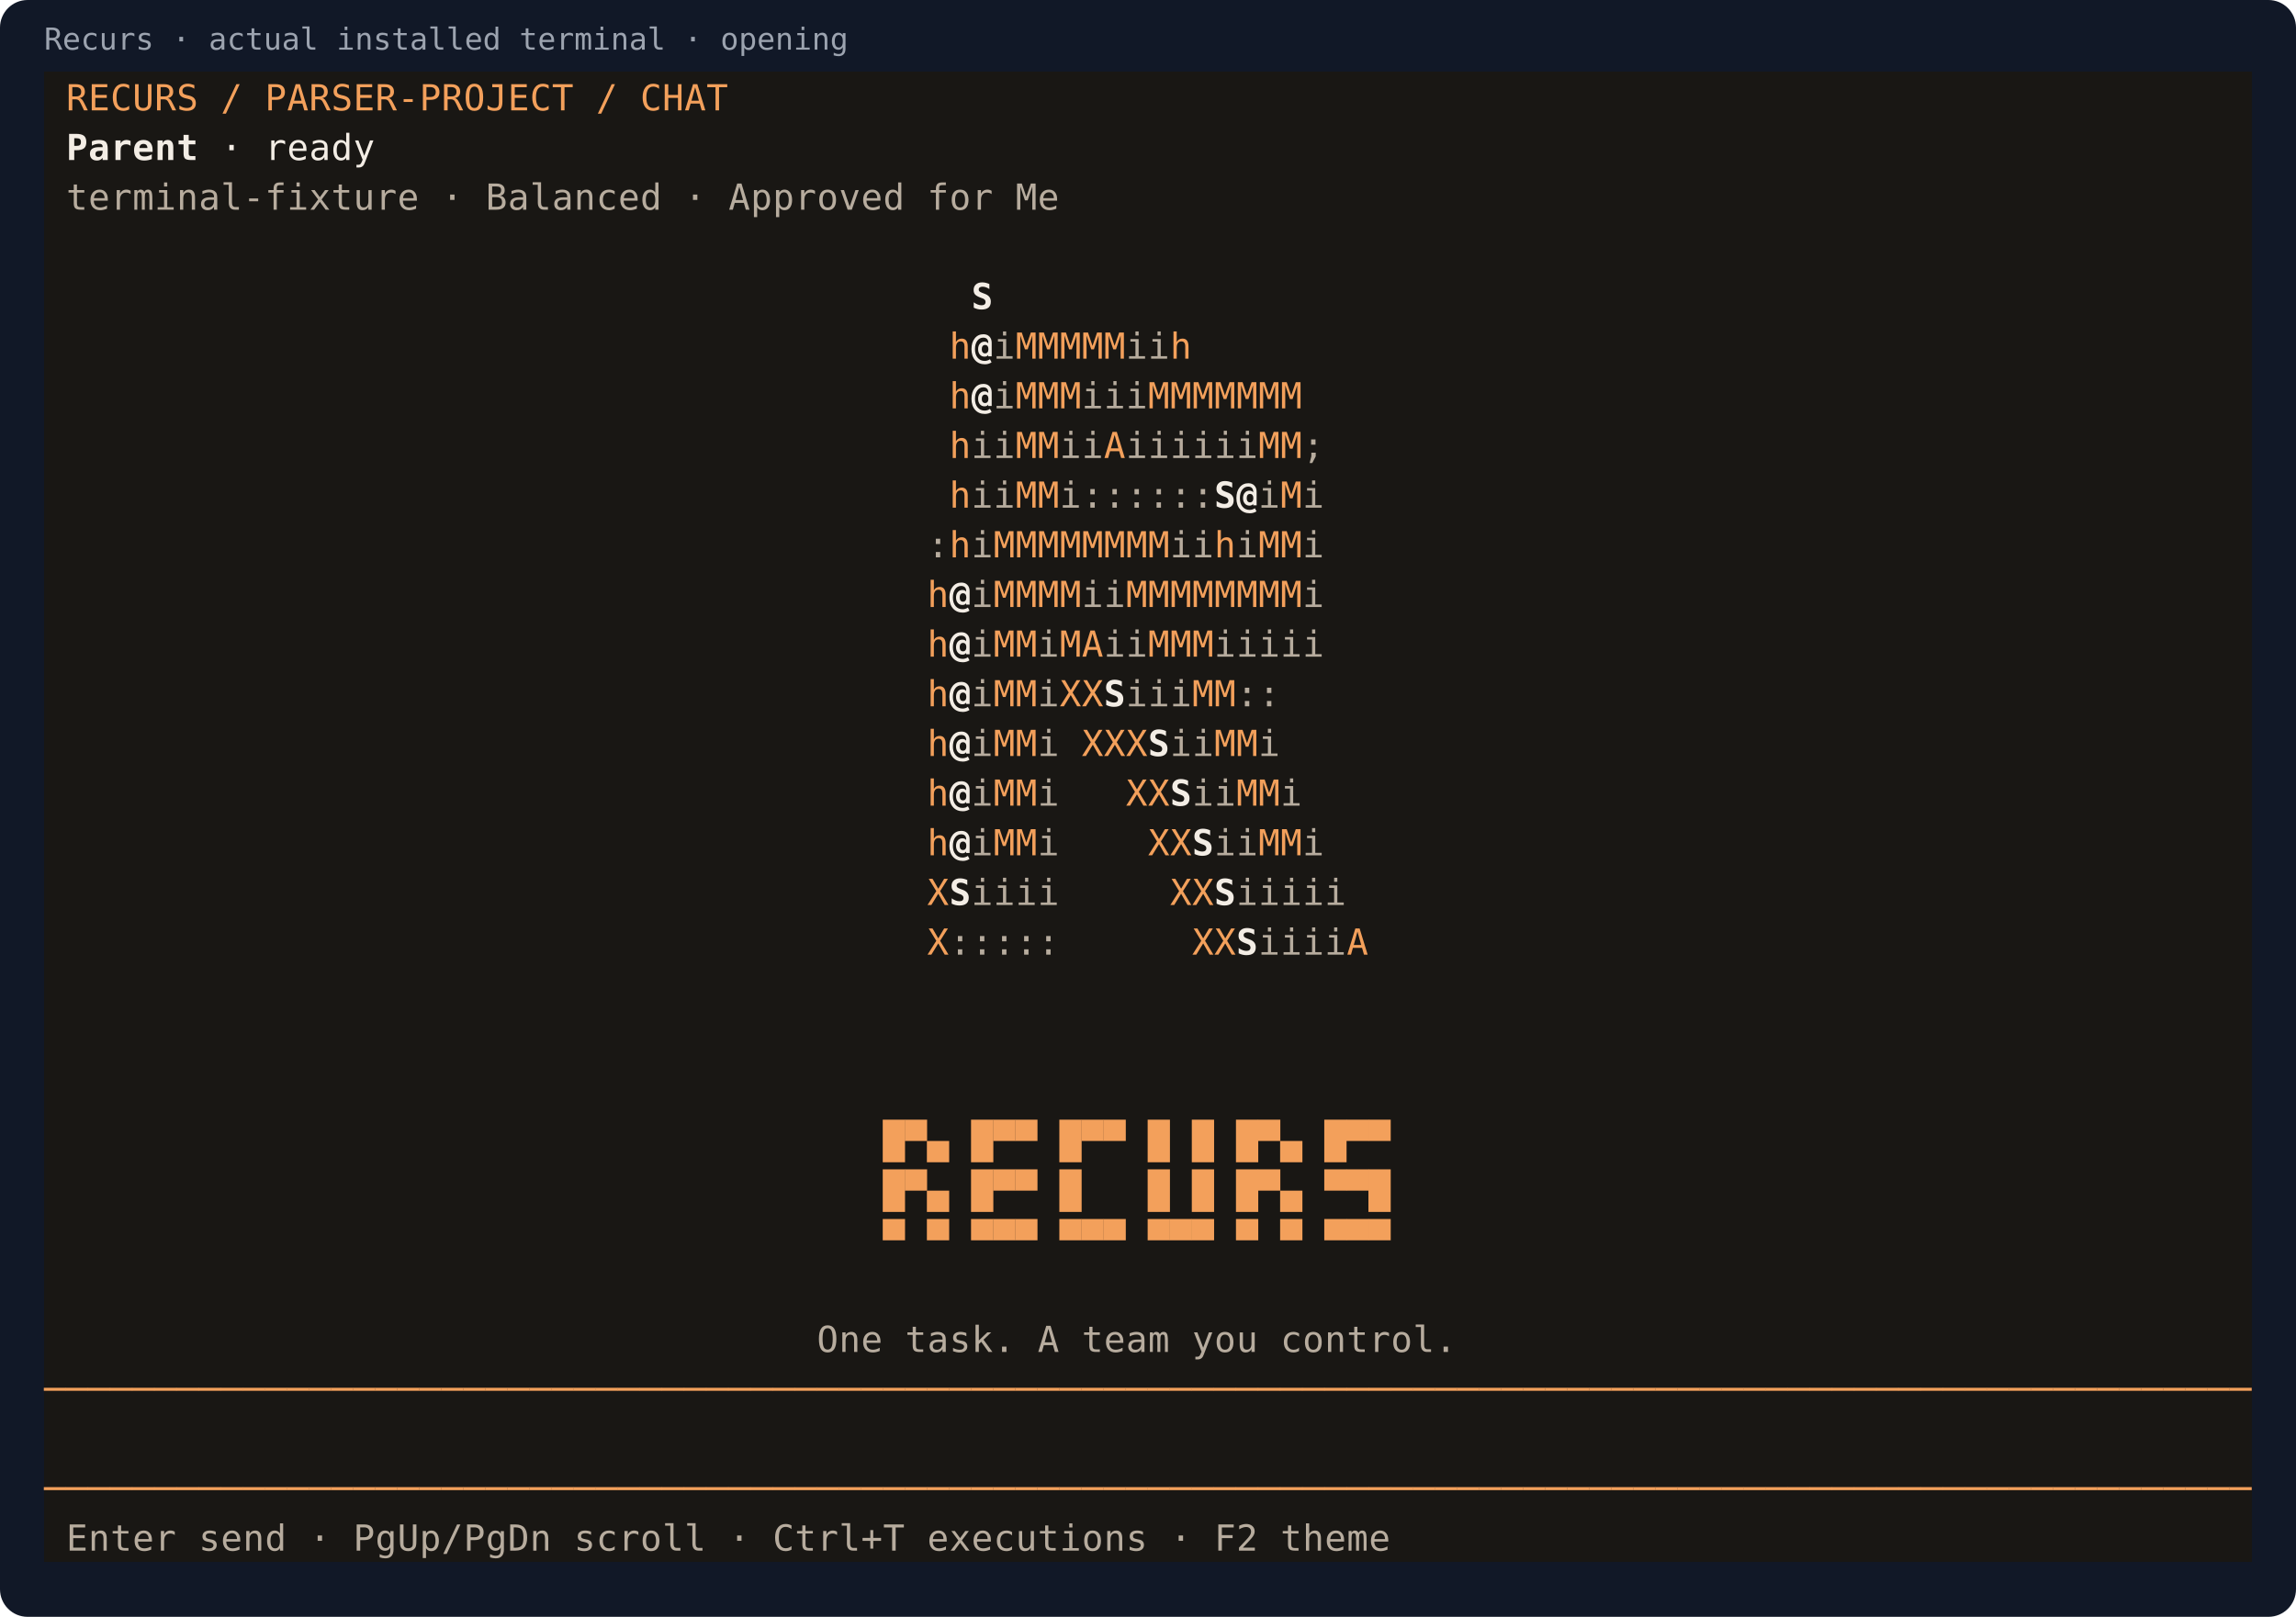
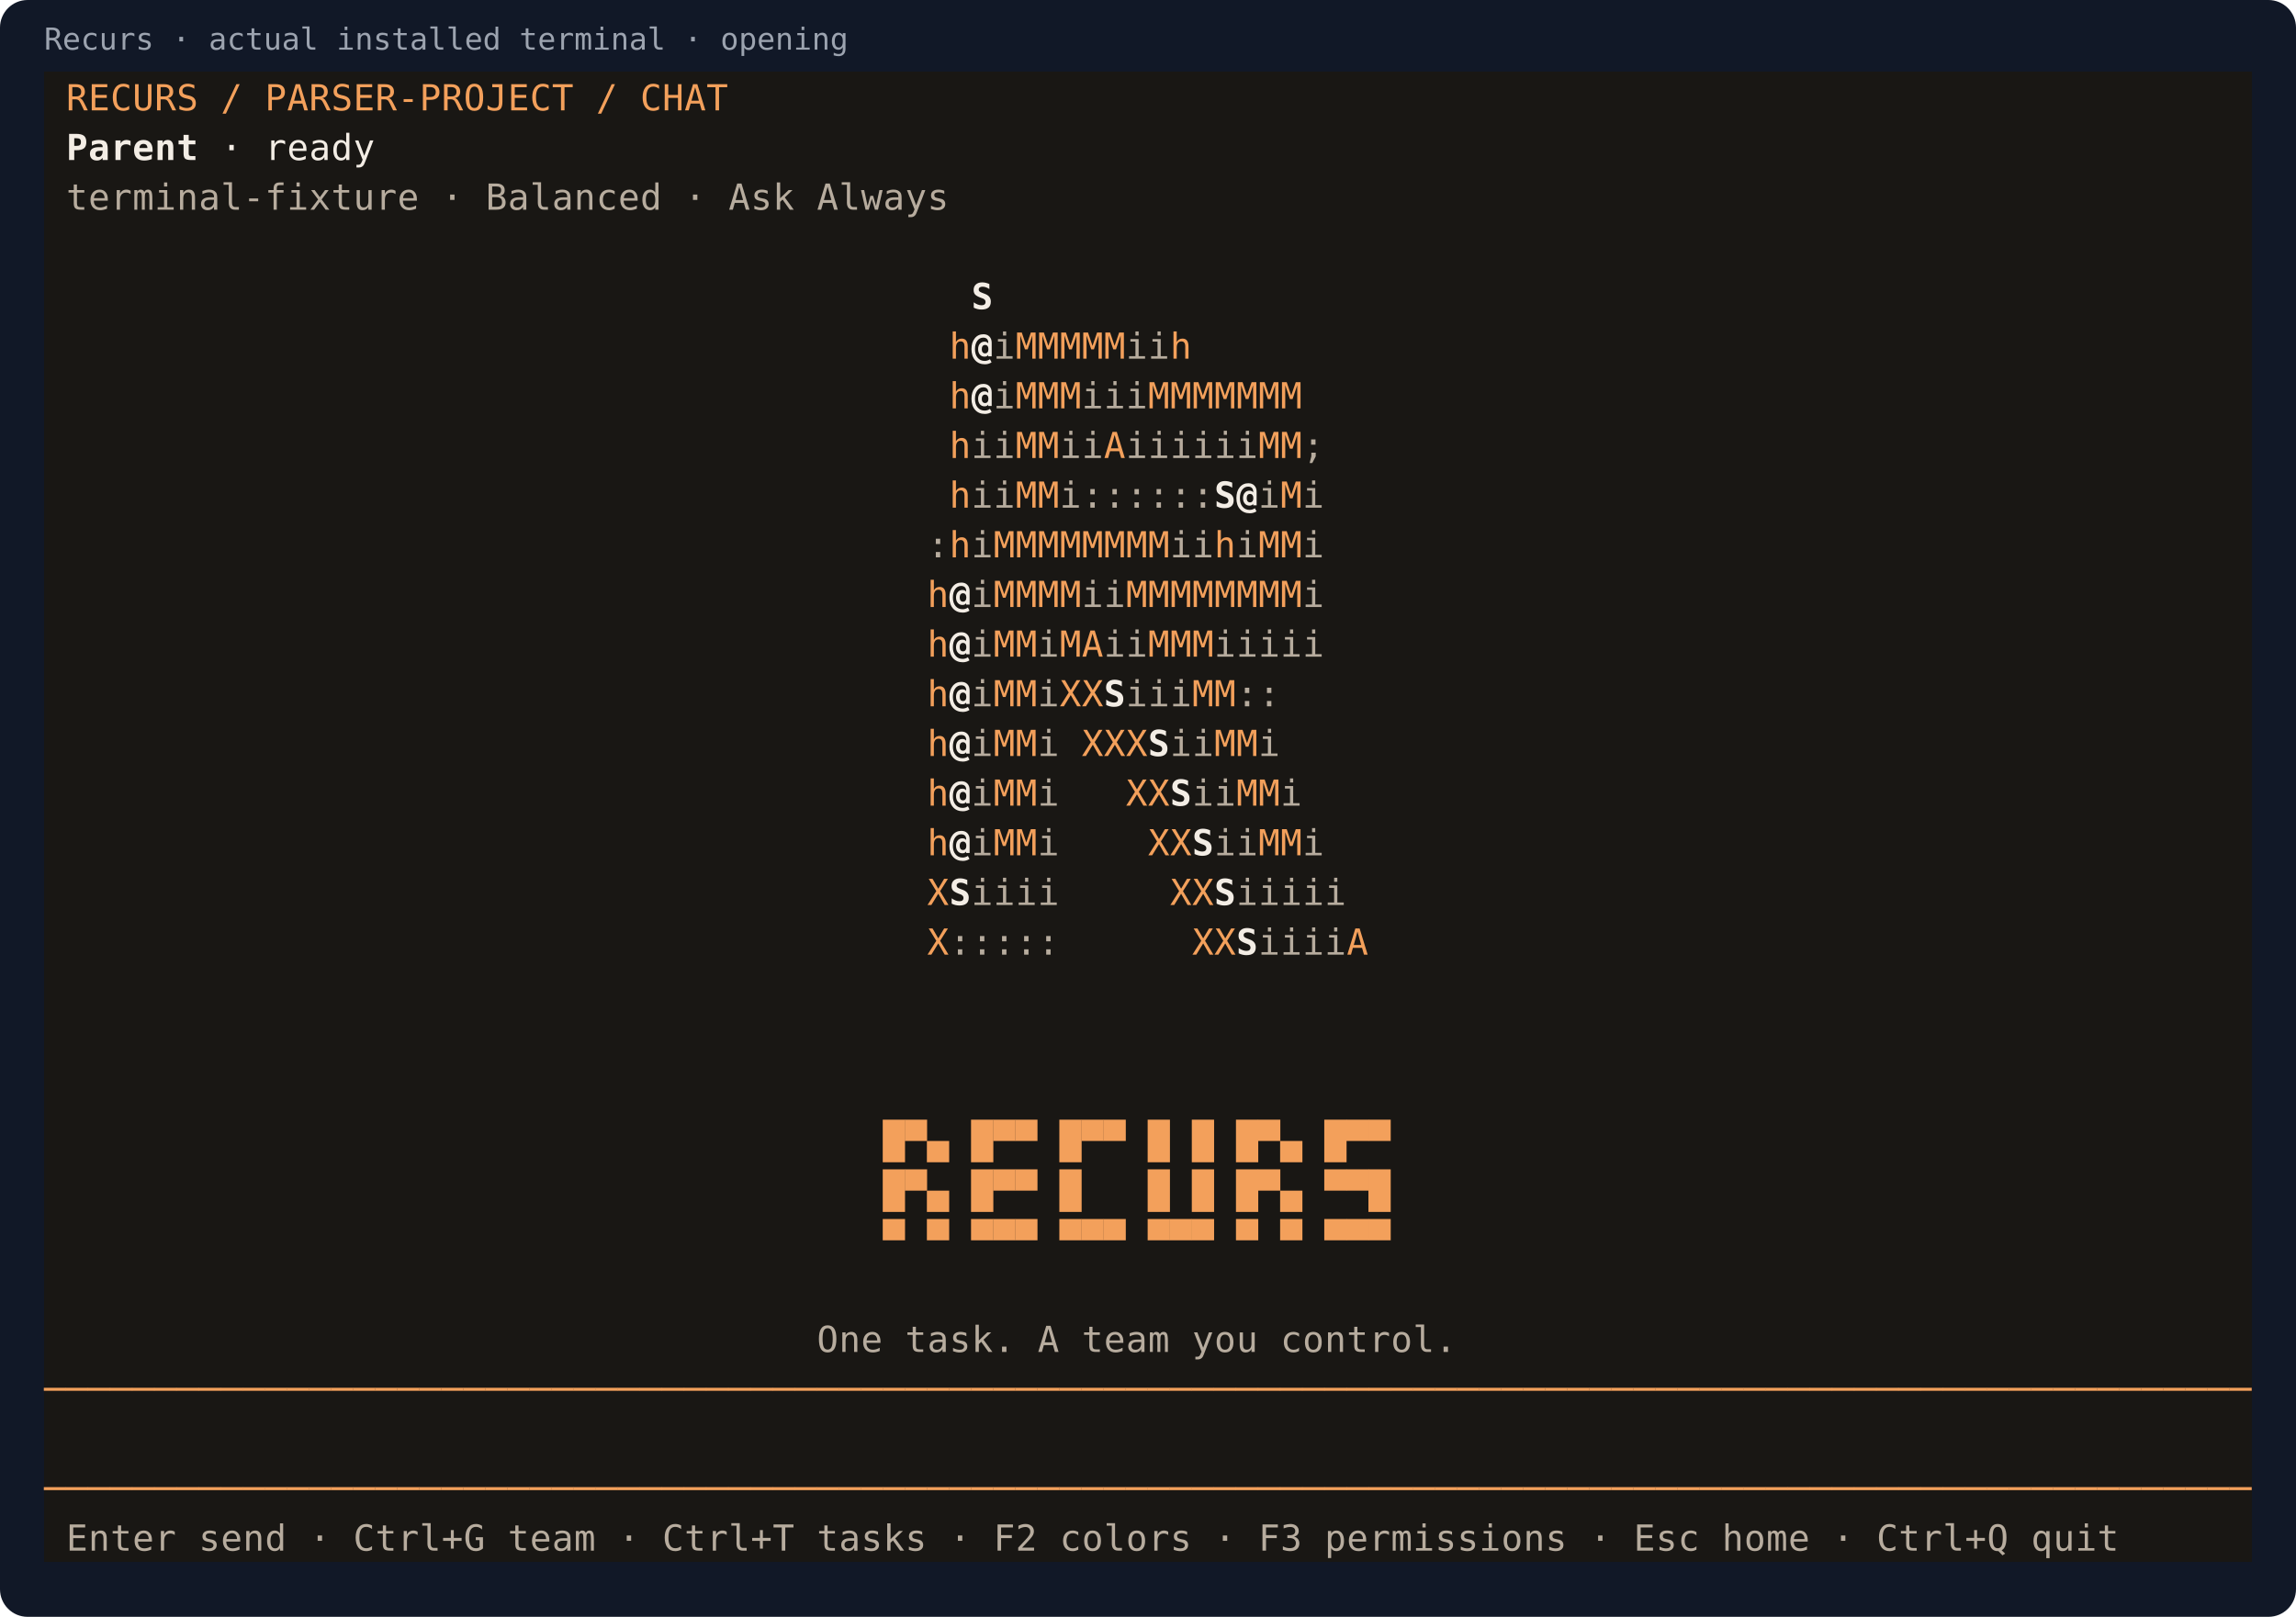
<svg xmlns="http://www.w3.org/2000/svg" width="832" height="586">
  <rect width="832" height="586" rx="10" fill="#111827" />
  <text x="16" y="18" fill="#9ca3af" font-family="monospace" font-size="11">Recurs · actual installed terminal · opening</text>
  <g shape-rendering="crispEdges">
    <rect x="16" y="26" width="800" height="18" fill="#191714" />
    <rect x="16" y="44" width="800" height="18" fill="#191714" />
    <rect x="16" y="62" width="800" height="18" fill="#191714" />
    <rect x="16" y="80" width="800" height="18" fill="#191714" />
    <rect x="16" y="98" width="800" height="18" fill="#191714" />
    <rect x="16" y="116" width="800" height="18" fill="#191714" />
    <rect x="16" y="134" width="800" height="18" fill="#191714" />
    <rect x="16" y="152" width="800" height="18" fill="#191714" />
    <rect x="16" y="170" width="800" height="18" fill="#191714" />
    <rect x="16" y="188" width="800" height="18" fill="#191714" />
    <rect x="16" y="206" width="800" height="18" fill="#191714" />
    <rect x="16" y="224" width="800" height="18" fill="#191714" />
    <rect x="16" y="242" width="800" height="18" fill="#191714" />
    <rect x="16" y="260" width="800" height="18" fill="#191714" />
    <rect x="16" y="278" width="800" height="18" fill="#191714" />
    <rect x="16" y="296" width="800" height="18" fill="#191714" />
    <rect x="16" y="314" width="800" height="18" fill="#191714" />
    <rect x="16" y="332" width="800" height="18" fill="#191714" />
    <rect x="16" y="350" width="800" height="18" fill="#191714" />
    <rect x="16" y="368" width="800" height="18" fill="#191714" />
    <rect x="16" y="386" width="800" height="18" fill="#191714" />
    <rect x="16" y="404" width="800" height="18" fill="#191714" />
    <rect x="16" y="422" width="800" height="18" fill="#191714" />
    <rect x="16" y="440" width="800" height="18" fill="#191714" />
    <rect x="16" y="458" width="800" height="18" fill="#191714" />
    <rect x="16" y="476" width="800" height="18" fill="#191714" />
    <rect x="16" y="494" width="800" height="18" fill="#191714" />
    <rect x="16" y="512" width="800" height="18" fill="#191714" />
    <rect x="16" y="530" width="800" height="18" fill="#191714" />
    <rect x="16" y="548" width="800" height="18" fill="#191714" />
  </g>
  <g font-family="monospace" font-size="13">
    <text x="24" y="40" fill="#f3a05b">R</text>
    <text x="32" y="40" fill="#f3a05b">E</text>
    <text x="40" y="40" fill="#f3a05b">C</text>
    <text x="48" y="40" fill="#f3a05b">U</text>
    <text x="56" y="40" fill="#f3a05b">R</text>
    <text x="64" y="40" fill="#f3a05b">S</text>
    <text x="80" y="40" fill="#f3a05b">/</text>
    <text x="96" y="40" fill="#f3a05b">P</text>
    <text x="104" y="40" fill="#f3a05b">A</text>
    <text x="112" y="40" fill="#f3a05b">R</text>
    <text x="120" y="40" fill="#f3a05b">S</text>
    <text x="128" y="40" fill="#f3a05b">E</text>
    <text x="136" y="40" fill="#f3a05b">R</text>
    <text x="144" y="40" fill="#f3a05b">-</text>
    <text x="152" y="40" fill="#f3a05b">P</text>
    <text x="160" y="40" fill="#f3a05b">R</text>
    <text x="168" y="40" fill="#f3a05b">O</text>
    <text x="176" y="40" fill="#f3a05b">J</text>
    <text x="184" y="40" fill="#f3a05b">E</text>
    <text x="192" y="40" fill="#f3a05b">C</text>
    <text x="200" y="40" fill="#f3a05b">T</text>
    <text x="216" y="40" fill="#f3a05b">/</text>
    <text x="232" y="40" fill="#f3a05b">C</text>
    <text x="240" y="40" fill="#f3a05b">H</text>
    <text x="248" y="40" fill="#f3a05b">A</text>
    <text x="256" y="40" fill="#f3a05b">T</text>
    <text x="24" y="58" fill="#f3ede5" font-weight="bold">P</text>
    <text x="32" y="58" fill="#f3ede5" font-weight="bold">a</text>
    <text x="40" y="58" fill="#f3ede5" font-weight="bold">r</text>
    <text x="48" y="58" fill="#f3ede5" font-weight="bold">e</text>
    <text x="56" y="58" fill="#f3ede5" font-weight="bold">n</text>
    <text x="64" y="58" fill="#f3ede5" font-weight="bold">t</text>
    <text x="80" y="58" fill="#f3ede5">·</text>
    <text x="96" y="58" fill="#f3ede5">r</text>
    <text x="104" y="58" fill="#f3ede5">e</text>
    <text x="112" y="58" fill="#f3ede5">a</text>
    <text x="120" y="58" fill="#f3ede5">d</text>
    <text x="128" y="58" fill="#f3ede5">y</text>
    <text x="24" y="76" fill="#b7ac9e">t</text>
    <text x="32" y="76" fill="#b7ac9e">e</text>
    <text x="40" y="76" fill="#b7ac9e">r</text>
    <text x="48" y="76" fill="#b7ac9e">m</text>
    <text x="56" y="76" fill="#b7ac9e">i</text>
    <text x="64" y="76" fill="#b7ac9e">n</text>
    <text x="72" y="76" fill="#b7ac9e">a</text>
    <text x="80" y="76" fill="#b7ac9e">l</text>
    <text x="88" y="76" fill="#b7ac9e">-</text>
    <text x="96" y="76" fill="#b7ac9e">f</text>
    <text x="104" y="76" fill="#b7ac9e">i</text>
    <text x="112" y="76" fill="#b7ac9e">x</text>
    <text x="120" y="76" fill="#b7ac9e">t</text>
    <text x="128" y="76" fill="#b7ac9e">u</text>
    <text x="136" y="76" fill="#b7ac9e">r</text>
    <text x="144" y="76" fill="#b7ac9e">e</text>
    <text x="160" y="76" fill="#b7ac9e">·</text>
    <text x="176" y="76" fill="#b7ac9e">B</text>
    <text x="184" y="76" fill="#b7ac9e">a</text>
    <text x="192" y="76" fill="#b7ac9e">l</text>
    <text x="200" y="76" fill="#b7ac9e">a</text>
    <text x="208" y="76" fill="#b7ac9e">n</text>
    <text x="216" y="76" fill="#b7ac9e">c</text>
    <text x="224" y="76" fill="#b7ac9e">e</text>
    <text x="232" y="76" fill="#b7ac9e">d</text>
    <text x="248" y="76" fill="#b7ac9e">·</text>
    <text x="264" y="76" fill="#b7ac9e">A</text>
-     <text x="272" y="76" fill="#b7ac9e">p</text>
-     <text x="280" y="76" fill="#b7ac9e">p</text>
-     <text x="288" y="76" fill="#b7ac9e">r</text>
-     <text x="296" y="76" fill="#b7ac9e">o</text>
-     <text x="304" y="76" fill="#b7ac9e">v</text>
-     <text x="312" y="76" fill="#b7ac9e">e</text>
-     <text x="320" y="76" fill="#b7ac9e">d</text>
-     <text x="336" y="76" fill="#b7ac9e">f</text>
-     <text x="344" y="76" fill="#b7ac9e">o</text>
-     <text x="352" y="76" fill="#b7ac9e">r</text>
-     <text x="368" y="76" fill="#b7ac9e">M</text>
-     <text x="376" y="76" fill="#b7ac9e">e</text>
+     <text x="272" y="76" fill="#b7ac9e">s</text>
+     <text x="280" y="76" fill="#b7ac9e">k</text>
+     <text x="296" y="76" fill="#b7ac9e">A</text>
+     <text x="304" y="76" fill="#b7ac9e">l</text>
+     <text x="312" y="76" fill="#b7ac9e">w</text>
+     <text x="320" y="76" fill="#b7ac9e">a</text>
+     <text x="328" y="76" fill="#b7ac9e">y</text>
+     <text x="336" y="76" fill="#b7ac9e">s</text>
    <text x="352" y="112" fill="#f3ede5" font-weight="bold">S</text>
    <text x="344" y="130" fill="#f3a05b">h</text>
    <text x="352" y="130" fill="#f3ede5" font-weight="bold">@</text>
    <text x="360" y="130" fill="#b7ac9e">i</text>
    <text x="368" y="130" fill="#f3a05b">M</text>
    <text x="376" y="130" fill="#f3a05b">M</text>
    <text x="384" y="130" fill="#f3a05b">M</text>
    <text x="392" y="130" fill="#f3a05b">M</text>
    <text x="400" y="130" fill="#f3a05b">M</text>
    <text x="408" y="130" fill="#b7ac9e">i</text>
    <text x="416" y="130" fill="#b7ac9e">i</text>
    <text x="424" y="130" fill="#f3a05b">h</text>
    <text x="344" y="148" fill="#f3a05b">h</text>
    <text x="352" y="148" fill="#f3ede5" font-weight="bold">@</text>
    <text x="360" y="148" fill="#b7ac9e">i</text>
    <text x="368" y="148" fill="#f3a05b">M</text>
    <text x="376" y="148" fill="#f3a05b">M</text>
    <text x="384" y="148" fill="#f3a05b">M</text>
    <text x="392" y="148" fill="#b7ac9e">i</text>
    <text x="400" y="148" fill="#b7ac9e">i</text>
    <text x="408" y="148" fill="#b7ac9e">i</text>
    <text x="416" y="148" fill="#f3a05b">M</text>
    <text x="424" y="148" fill="#f3a05b">M</text>
    <text x="432" y="148" fill="#f3a05b">M</text>
    <text x="440" y="148" fill="#f3a05b">M</text>
    <text x="448" y="148" fill="#f3a05b">M</text>
    <text x="456" y="148" fill="#f3a05b">M</text>
    <text x="464" y="148" fill="#f3a05b">M</text>
    <text x="344" y="166" fill="#f3a05b">h</text>
    <text x="352" y="166" fill="#b7ac9e">i</text>
    <text x="360" y="166" fill="#b7ac9e">i</text>
    <text x="368" y="166" fill="#f3a05b">M</text>
    <text x="376" y="166" fill="#f3a05b">M</text>
    <text x="384" y="166" fill="#b7ac9e">i</text>
    <text x="392" y="166" fill="#b7ac9e">i</text>
    <text x="400" y="166" fill="#f3a05b">A</text>
    <text x="408" y="166" fill="#b7ac9e">i</text>
    <text x="416" y="166" fill="#b7ac9e">i</text>
    <text x="424" y="166" fill="#b7ac9e">i</text>
    <text x="432" y="166" fill="#b7ac9e">i</text>
    <text x="440" y="166" fill="#b7ac9e">i</text>
    <text x="448" y="166" fill="#b7ac9e">i</text>
    <text x="456" y="166" fill="#f3a05b">M</text>
    <text x="464" y="166" fill="#f3a05b">M</text>
    <text x="472" y="166" fill="#b7ac9e">;</text>
    <text x="344" y="184" fill="#f3a05b">h</text>
    <text x="352" y="184" fill="#b7ac9e">i</text>
    <text x="360" y="184" fill="#b7ac9e">i</text>
    <text x="368" y="184" fill="#f3a05b">M</text>
    <text x="376" y="184" fill="#f3a05b">M</text>
    <text x="384" y="184" fill="#b7ac9e">i</text>
    <text x="392" y="184" fill="#b7ac9e">:</text>
    <text x="400" y="184" fill="#b7ac9e">:</text>
    <text x="408" y="184" fill="#b7ac9e">:</text>
    <text x="416" y="184" fill="#b7ac9e">:</text>
    <text x="424" y="184" fill="#b7ac9e">:</text>
    <text x="432" y="184" fill="#b7ac9e">:</text>
    <text x="440" y="184" fill="#f3ede5" font-weight="bold">S</text>
    <text x="448" y="184" fill="#f3ede5" font-weight="bold">@</text>
    <text x="456" y="184" fill="#b7ac9e">i</text>
    <text x="464" y="184" fill="#f3a05b">M</text>
    <text x="472" y="184" fill="#b7ac9e">i</text>
    <text x="336" y="202" fill="#b7ac9e">:</text>
    <text x="344" y="202" fill="#f3a05b">h</text>
    <text x="352" y="202" fill="#b7ac9e">i</text>
    <text x="360" y="202" fill="#f3a05b">M</text>
    <text x="368" y="202" fill="#f3a05b">M</text>
    <text x="376" y="202" fill="#f3a05b">M</text>
    <text x="384" y="202" fill="#f3a05b">M</text>
    <text x="392" y="202" fill="#f3a05b">M</text>
    <text x="400" y="202" fill="#f3a05b">M</text>
    <text x="408" y="202" fill="#f3a05b">M</text>
    <text x="416" y="202" fill="#f3a05b">M</text>
    <text x="424" y="202" fill="#b7ac9e">i</text>
    <text x="432" y="202" fill="#b7ac9e">i</text>
    <text x="440" y="202" fill="#f3a05b">h</text>
    <text x="448" y="202" fill="#b7ac9e">i</text>
    <text x="456" y="202" fill="#f3a05b">M</text>
    <text x="464" y="202" fill="#f3a05b">M</text>
    <text x="472" y="202" fill="#b7ac9e">i</text>
    <text x="336" y="220" fill="#f3a05b">h</text>
    <text x="344" y="220" fill="#f3ede5" font-weight="bold">@</text>
    <text x="352" y="220" fill="#b7ac9e">i</text>
    <text x="360" y="220" fill="#f3a05b">M</text>
    <text x="368" y="220" fill="#f3a05b">M</text>
    <text x="376" y="220" fill="#f3a05b">M</text>
    <text x="384" y="220" fill="#f3a05b">M</text>
    <text x="392" y="220" fill="#b7ac9e">i</text>
    <text x="400" y="220" fill="#b7ac9e">i</text>
    <text x="408" y="220" fill="#f3a05b">M</text>
    <text x="416" y="220" fill="#f3a05b">M</text>
    <text x="424" y="220" fill="#f3a05b">M</text>
    <text x="432" y="220" fill="#f3a05b">M</text>
    <text x="440" y="220" fill="#f3a05b">M</text>
    <text x="448" y="220" fill="#f3a05b">M</text>
    <text x="456" y="220" fill="#f3a05b">M</text>
    <text x="464" y="220" fill="#f3a05b">M</text>
    <text x="472" y="220" fill="#b7ac9e">i</text>
    <text x="336" y="238" fill="#f3a05b">h</text>
    <text x="344" y="238" fill="#f3ede5" font-weight="bold">@</text>
    <text x="352" y="238" fill="#b7ac9e">i</text>
    <text x="360" y="238" fill="#f3a05b">M</text>
    <text x="368" y="238" fill="#f3a05b">M</text>
    <text x="376" y="238" fill="#b7ac9e">i</text>
    <text x="384" y="238" fill="#f3a05b">M</text>
    <text x="392" y="238" fill="#f3a05b">A</text>
    <text x="400" y="238" fill="#b7ac9e">i</text>
    <text x="408" y="238" fill="#b7ac9e">i</text>
    <text x="416" y="238" fill="#f3a05b">M</text>
    <text x="424" y="238" fill="#f3a05b">M</text>
    <text x="432" y="238" fill="#f3a05b">M</text>
    <text x="440" y="238" fill="#b7ac9e">i</text>
    <text x="448" y="238" fill="#b7ac9e">i</text>
    <text x="456" y="238" fill="#b7ac9e">i</text>
    <text x="464" y="238" fill="#b7ac9e">i</text>
    <text x="472" y="238" fill="#b7ac9e">i</text>
    <text x="336" y="256" fill="#f3a05b">h</text>
    <text x="344" y="256" fill="#f3ede5" font-weight="bold">@</text>
    <text x="352" y="256" fill="#b7ac9e">i</text>
    <text x="360" y="256" fill="#f3a05b">M</text>
    <text x="368" y="256" fill="#f3a05b">M</text>
    <text x="376" y="256" fill="#b7ac9e">i</text>
    <text x="384" y="256" fill="#f3a05b">X</text>
    <text x="392" y="256" fill="#f3a05b">X</text>
    <text x="400" y="256" fill="#f3ede5" font-weight="bold">S</text>
    <text x="408" y="256" fill="#b7ac9e">i</text>
    <text x="416" y="256" fill="#b7ac9e">i</text>
    <text x="424" y="256" fill="#b7ac9e">i</text>
    <text x="432" y="256" fill="#f3a05b">M</text>
    <text x="440" y="256" fill="#f3a05b">M</text>
    <text x="448" y="256" fill="#b7ac9e">:</text>
    <text x="456" y="256" fill="#b7ac9e">:</text>
    <text x="336" y="274" fill="#f3a05b">h</text>
    <text x="344" y="274" fill="#f3ede5" font-weight="bold">@</text>
    <text x="352" y="274" fill="#b7ac9e">i</text>
    <text x="360" y="274" fill="#f3a05b">M</text>
    <text x="368" y="274" fill="#f3a05b">M</text>
    <text x="376" y="274" fill="#b7ac9e">i</text>
    <text x="392" y="274" fill="#f3a05b">X</text>
    <text x="400" y="274" fill="#f3a05b">X</text>
    <text x="408" y="274" fill="#f3a05b">X</text>
    <text x="416" y="274" fill="#f3ede5" font-weight="bold">S</text>
    <text x="424" y="274" fill="#b7ac9e">i</text>
    <text x="432" y="274" fill="#b7ac9e">i</text>
    <text x="440" y="274" fill="#f3a05b">M</text>
    <text x="448" y="274" fill="#f3a05b">M</text>
    <text x="456" y="274" fill="#b7ac9e">i</text>
    <text x="336" y="292" fill="#f3a05b">h</text>
    <text x="344" y="292" fill="#f3ede5" font-weight="bold">@</text>
    <text x="352" y="292" fill="#b7ac9e">i</text>
    <text x="360" y="292" fill="#f3a05b">M</text>
    <text x="368" y="292" fill="#f3a05b">M</text>
    <text x="376" y="292" fill="#b7ac9e">i</text>
    <text x="408" y="292" fill="#f3a05b">X</text>
    <text x="416" y="292" fill="#f3a05b">X</text>
    <text x="424" y="292" fill="#f3ede5" font-weight="bold">S</text>
    <text x="432" y="292" fill="#b7ac9e">i</text>
    <text x="440" y="292" fill="#b7ac9e">i</text>
    <text x="448" y="292" fill="#f3a05b">M</text>
    <text x="456" y="292" fill="#f3a05b">M</text>
    <text x="464" y="292" fill="#b7ac9e">i</text>
    <text x="336" y="310" fill="#f3a05b">h</text>
    <text x="344" y="310" fill="#f3ede5" font-weight="bold">@</text>
    <text x="352" y="310" fill="#b7ac9e">i</text>
    <text x="360" y="310" fill="#f3a05b">M</text>
    <text x="368" y="310" fill="#f3a05b">M</text>
    <text x="376" y="310" fill="#b7ac9e">i</text>
    <text x="416" y="310" fill="#f3a05b">X</text>
    <text x="424" y="310" fill="#f3a05b">X</text>
    <text x="432" y="310" fill="#f3ede5" font-weight="bold">S</text>
    <text x="440" y="310" fill="#b7ac9e">i</text>
    <text x="448" y="310" fill="#b7ac9e">i</text>
    <text x="456" y="310" fill="#f3a05b">M</text>
    <text x="464" y="310" fill="#f3a05b">M</text>
    <text x="472" y="310" fill="#b7ac9e">i</text>
    <text x="336" y="328" fill="#f3a05b">X</text>
    <text x="344" y="328" fill="#f3ede5" font-weight="bold">S</text>
    <text x="352" y="328" fill="#b7ac9e">i</text>
    <text x="360" y="328" fill="#b7ac9e">i</text>
    <text x="368" y="328" fill="#b7ac9e">i</text>
    <text x="376" y="328" fill="#b7ac9e">i</text>
    <text x="424" y="328" fill="#f3a05b">X</text>
    <text x="432" y="328" fill="#f3a05b">X</text>
    <text x="440" y="328" fill="#f3ede5" font-weight="bold">S</text>
    <text x="448" y="328" fill="#b7ac9e">i</text>
    <text x="456" y="328" fill="#b7ac9e">i</text>
    <text x="464" y="328" fill="#b7ac9e">i</text>
    <text x="472" y="328" fill="#b7ac9e">i</text>
    <text x="480" y="328" fill="#b7ac9e">i</text>
    <text x="336" y="346" fill="#f3a05b">X</text>
    <text x="344" y="346" fill="#b7ac9e">:</text>
    <text x="352" y="346" fill="#b7ac9e">:</text>
    <text x="360" y="346" fill="#b7ac9e">:</text>
    <text x="368" y="346" fill="#b7ac9e">:</text>
    <text x="376" y="346" fill="#b7ac9e">:</text>
    <text x="432" y="346" fill="#f3a05b">X</text>
    <text x="440" y="346" fill="#f3a05b">X</text>
    <text x="448" y="346" fill="#f3ede5" font-weight="bold">S</text>
    <text x="456" y="346" fill="#b7ac9e">i</text>
    <text x="464" y="346" fill="#b7ac9e">i</text>
    <text x="472" y="346" fill="#b7ac9e">i</text>
    <text x="480" y="346" fill="#b7ac9e">i</text>
    <text x="488" y="346" fill="#f3a05b">A</text>
    <text x="320" y="418" fill="#f3a05b">█</text>
    <text x="328" y="418" fill="#f3a05b">▀</text>
    <text x="336" y="418" fill="#f3a05b">▄</text>
    <text x="352" y="418" fill="#f3a05b">█</text>
    <text x="360" y="418" fill="#f3a05b">▀</text>
    <text x="368" y="418" fill="#f3a05b">▀</text>
    <text x="384" y="418" fill="#f3a05b">█</text>
    <text x="392" y="418" fill="#f3a05b">▀</text>
    <text x="400" y="418" fill="#f3a05b">▀</text>
    <text x="416" y="418" fill="#f3a05b">█</text>
    <text x="432" y="418" fill="#f3a05b">█</text>
    <text x="448" y="418" fill="#f3a05b">█</text>
    <text x="456" y="418" fill="#f3a05b">▀</text>
    <text x="464" y="418" fill="#f3a05b">▄</text>
    <text x="480" y="418" fill="#f3a05b">█</text>
    <text x="488" y="418" fill="#f3a05b">▀</text>
    <text x="496" y="418" fill="#f3a05b">▀</text>
    <text x="320" y="436" fill="#f3a05b">█</text>
    <text x="328" y="436" fill="#f3a05b">▀</text>
    <text x="336" y="436" fill="#f3a05b">▄</text>
    <text x="352" y="436" fill="#f3a05b">█</text>
    <text x="360" y="436" fill="#f3a05b">▀</text>
    <text x="368" y="436" fill="#f3a05b">▀</text>
    <text x="384" y="436" fill="#f3a05b">█</text>
    <text x="416" y="436" fill="#f3a05b">█</text>
    <text x="432" y="436" fill="#f3a05b">█</text>
    <text x="448" y="436" fill="#f3a05b">█</text>
    <text x="456" y="436" fill="#f3a05b">▀</text>
    <text x="464" y="436" fill="#f3a05b">▄</text>
    <text x="480" y="436" fill="#f3a05b">▀</text>
    <text x="488" y="436" fill="#f3a05b">▀</text>
    <text x="496" y="436" fill="#f3a05b">█</text>
    <text x="320" y="454" fill="#f3a05b">▀</text>
    <text x="336" y="454" fill="#f3a05b">▀</text>
    <text x="352" y="454" fill="#f3a05b">▀</text>
    <text x="360" y="454" fill="#f3a05b">▀</text>
    <text x="368" y="454" fill="#f3a05b">▀</text>
    <text x="384" y="454" fill="#f3a05b">▀</text>
    <text x="392" y="454" fill="#f3a05b">▀</text>
    <text x="400" y="454" fill="#f3a05b">▀</text>
    <text x="416" y="454" fill="#f3a05b">▀</text>
    <text x="424" y="454" fill="#f3a05b">▀</text>
    <text x="432" y="454" fill="#f3a05b">▀</text>
    <text x="448" y="454" fill="#f3a05b">▀</text>
    <text x="464" y="454" fill="#f3a05b">▀</text>
    <text x="480" y="454" fill="#f3a05b">▀</text>
    <text x="488" y="454" fill="#f3a05b">▀</text>
    <text x="496" y="454" fill="#f3a05b">▀</text>
    <text x="296" y="490" fill="#b7ac9e">O</text>
    <text x="304" y="490" fill="#b7ac9e">n</text>
    <text x="312" y="490" fill="#b7ac9e">e</text>
    <text x="328" y="490" fill="#b7ac9e">t</text>
    <text x="336" y="490" fill="#b7ac9e">a</text>
    <text x="344" y="490" fill="#b7ac9e">s</text>
    <text x="352" y="490" fill="#b7ac9e">k</text>
    <text x="360" y="490" fill="#b7ac9e">.</text>
    <text x="376" y="490" fill="#b7ac9e">A</text>
    <text x="392" y="490" fill="#b7ac9e">t</text>
    <text x="400" y="490" fill="#b7ac9e">e</text>
    <text x="408" y="490" fill="#b7ac9e">a</text>
    <text x="416" y="490" fill="#b7ac9e">m</text>
    <text x="432" y="490" fill="#b7ac9e">y</text>
    <text x="440" y="490" fill="#b7ac9e">o</text>
    <text x="448" y="490" fill="#b7ac9e">u</text>
    <text x="464" y="490" fill="#b7ac9e">c</text>
    <text x="472" y="490" fill="#b7ac9e">o</text>
    <text x="480" y="490" fill="#b7ac9e">n</text>
    <text x="488" y="490" fill="#b7ac9e">t</text>
    <text x="496" y="490" fill="#b7ac9e">r</text>
    <text x="504" y="490" fill="#b7ac9e">o</text>
    <text x="512" y="490" fill="#b7ac9e">l</text>
    <text x="520" y="490" fill="#b7ac9e">.</text>
    <text x="16" y="508" fill="#f3a05b">─</text>
    <text x="24" y="508" fill="#f3a05b">─</text>
    <text x="32" y="508" fill="#f3a05b">─</text>
    <text x="40" y="508" fill="#f3a05b">─</text>
    <text x="48" y="508" fill="#f3a05b">─</text>
    <text x="56" y="508" fill="#f3a05b">─</text>
    <text x="64" y="508" fill="#f3a05b">─</text>
    <text x="72" y="508" fill="#f3a05b">─</text>
    <text x="80" y="508" fill="#f3a05b">─</text>
    <text x="88" y="508" fill="#f3a05b">─</text>
    <text x="96" y="508" fill="#f3a05b">─</text>
    <text x="104" y="508" fill="#f3a05b">─</text>
    <text x="112" y="508" fill="#f3a05b">─</text>
    <text x="120" y="508" fill="#f3a05b">─</text>
    <text x="128" y="508" fill="#f3a05b">─</text>
    <text x="136" y="508" fill="#f3a05b">─</text>
    <text x="144" y="508" fill="#f3a05b">─</text>
    <text x="152" y="508" fill="#f3a05b">─</text>
    <text x="160" y="508" fill="#f3a05b">─</text>
    <text x="168" y="508" fill="#f3a05b">─</text>
    <text x="176" y="508" fill="#f3a05b">─</text>
    <text x="184" y="508" fill="#f3a05b">─</text>
    <text x="192" y="508" fill="#f3a05b">─</text>
    <text x="200" y="508" fill="#f3a05b">─</text>
    <text x="208" y="508" fill="#f3a05b">─</text>
    <text x="216" y="508" fill="#f3a05b">─</text>
    <text x="224" y="508" fill="#f3a05b">─</text>
    <text x="232" y="508" fill="#f3a05b">─</text>
    <text x="240" y="508" fill="#f3a05b">─</text>
    <text x="248" y="508" fill="#f3a05b">─</text>
    <text x="256" y="508" fill="#f3a05b">─</text>
    <text x="264" y="508" fill="#f3a05b">─</text>
    <text x="272" y="508" fill="#f3a05b">─</text>
    <text x="280" y="508" fill="#f3a05b">─</text>
    <text x="288" y="508" fill="#f3a05b">─</text>
    <text x="296" y="508" fill="#f3a05b">─</text>
    <text x="304" y="508" fill="#f3a05b">─</text>
    <text x="312" y="508" fill="#f3a05b">─</text>
    <text x="320" y="508" fill="#f3a05b">─</text>
    <text x="328" y="508" fill="#f3a05b">─</text>
    <text x="336" y="508" fill="#f3a05b">─</text>
    <text x="344" y="508" fill="#f3a05b">─</text>
    <text x="352" y="508" fill="#f3a05b">─</text>
    <text x="360" y="508" fill="#f3a05b">─</text>
    <text x="368" y="508" fill="#f3a05b">─</text>
    <text x="376" y="508" fill="#f3a05b">─</text>
    <text x="384" y="508" fill="#f3a05b">─</text>
    <text x="392" y="508" fill="#f3a05b">─</text>
    <text x="400" y="508" fill="#f3a05b">─</text>
    <text x="408" y="508" fill="#f3a05b">─</text>
    <text x="416" y="508" fill="#f3a05b">─</text>
    <text x="424" y="508" fill="#f3a05b">─</text>
    <text x="432" y="508" fill="#f3a05b">─</text>
    <text x="440" y="508" fill="#f3a05b">─</text>
    <text x="448" y="508" fill="#f3a05b">─</text>
    <text x="456" y="508" fill="#f3a05b">─</text>
    <text x="464" y="508" fill="#f3a05b">─</text>
    <text x="472" y="508" fill="#f3a05b">─</text>
    <text x="480" y="508" fill="#f3a05b">─</text>
    <text x="488" y="508" fill="#f3a05b">─</text>
    <text x="496" y="508" fill="#f3a05b">─</text>
    <text x="504" y="508" fill="#f3a05b">─</text>
    <text x="512" y="508" fill="#f3a05b">─</text>
    <text x="520" y="508" fill="#f3a05b">─</text>
    <text x="528" y="508" fill="#f3a05b">─</text>
    <text x="536" y="508" fill="#f3a05b">─</text>
    <text x="544" y="508" fill="#f3a05b">─</text>
    <text x="552" y="508" fill="#f3a05b">─</text>
    <text x="560" y="508" fill="#f3a05b">─</text>
    <text x="568" y="508" fill="#f3a05b">─</text>
    <text x="576" y="508" fill="#f3a05b">─</text>
    <text x="584" y="508" fill="#f3a05b">─</text>
    <text x="592" y="508" fill="#f3a05b">─</text>
    <text x="600" y="508" fill="#f3a05b">─</text>
    <text x="608" y="508" fill="#f3a05b">─</text>
    <text x="616" y="508" fill="#f3a05b">─</text>
    <text x="624" y="508" fill="#f3a05b">─</text>
    <text x="632" y="508" fill="#f3a05b">─</text>
    <text x="640" y="508" fill="#f3a05b">─</text>
    <text x="648" y="508" fill="#f3a05b">─</text>
    <text x="656" y="508" fill="#f3a05b">─</text>
    <text x="664" y="508" fill="#f3a05b">─</text>
    <text x="672" y="508" fill="#f3a05b">─</text>
    <text x="680" y="508" fill="#f3a05b">─</text>
    <text x="688" y="508" fill="#f3a05b">─</text>
    <text x="696" y="508" fill="#f3a05b">─</text>
    <text x="704" y="508" fill="#f3a05b">─</text>
    <text x="712" y="508" fill="#f3a05b">─</text>
    <text x="720" y="508" fill="#f3a05b">─</text>
    <text x="728" y="508" fill="#f3a05b">─</text>
    <text x="736" y="508" fill="#f3a05b">─</text>
    <text x="744" y="508" fill="#f3a05b">─</text>
    <text x="752" y="508" fill="#f3a05b">─</text>
    <text x="760" y="508" fill="#f3a05b">─</text>
    <text x="768" y="508" fill="#f3a05b">─</text>
    <text x="776" y="508" fill="#f3a05b">─</text>
    <text x="784" y="508" fill="#f3a05b">─</text>
    <text x="792" y="508" fill="#f3a05b">─</text>
    <text x="800" y="508" fill="#f3a05b">─</text>
    <text x="808" y="508" fill="#f3a05b">─</text>
    <text x="16" y="544" fill="#f3a05b">─</text>
    <text x="24" y="544" fill="#f3a05b">─</text>
    <text x="32" y="544" fill="#f3a05b">─</text>
    <text x="40" y="544" fill="#f3a05b">─</text>
    <text x="48" y="544" fill="#f3a05b">─</text>
    <text x="56" y="544" fill="#f3a05b">─</text>
    <text x="64" y="544" fill="#f3a05b">─</text>
    <text x="72" y="544" fill="#f3a05b">─</text>
    <text x="80" y="544" fill="#f3a05b">─</text>
    <text x="88" y="544" fill="#f3a05b">─</text>
    <text x="96" y="544" fill="#f3a05b">─</text>
    <text x="104" y="544" fill="#f3a05b">─</text>
    <text x="112" y="544" fill="#f3a05b">─</text>
    <text x="120" y="544" fill="#f3a05b">─</text>
    <text x="128" y="544" fill="#f3a05b">─</text>
    <text x="136" y="544" fill="#f3a05b">─</text>
    <text x="144" y="544" fill="#f3a05b">─</text>
    <text x="152" y="544" fill="#f3a05b">─</text>
    <text x="160" y="544" fill="#f3a05b">─</text>
    <text x="168" y="544" fill="#f3a05b">─</text>
    <text x="176" y="544" fill="#f3a05b">─</text>
    <text x="184" y="544" fill="#f3a05b">─</text>
    <text x="192" y="544" fill="#f3a05b">─</text>
    <text x="200" y="544" fill="#f3a05b">─</text>
    <text x="208" y="544" fill="#f3a05b">─</text>
    <text x="216" y="544" fill="#f3a05b">─</text>
    <text x="224" y="544" fill="#f3a05b">─</text>
    <text x="232" y="544" fill="#f3a05b">─</text>
    <text x="240" y="544" fill="#f3a05b">─</text>
    <text x="248" y="544" fill="#f3a05b">─</text>
    <text x="256" y="544" fill="#f3a05b">─</text>
    <text x="264" y="544" fill="#f3a05b">─</text>
    <text x="272" y="544" fill="#f3a05b">─</text>
    <text x="280" y="544" fill="#f3a05b">─</text>
    <text x="288" y="544" fill="#f3a05b">─</text>
    <text x="296" y="544" fill="#f3a05b">─</text>
    <text x="304" y="544" fill="#f3a05b">─</text>
    <text x="312" y="544" fill="#f3a05b">─</text>
    <text x="320" y="544" fill="#f3a05b">─</text>
    <text x="328" y="544" fill="#f3a05b">─</text>
    <text x="336" y="544" fill="#f3a05b">─</text>
    <text x="344" y="544" fill="#f3a05b">─</text>
    <text x="352" y="544" fill="#f3a05b">─</text>
    <text x="360" y="544" fill="#f3a05b">─</text>
    <text x="368" y="544" fill="#f3a05b">─</text>
    <text x="376" y="544" fill="#f3a05b">─</text>
    <text x="384" y="544" fill="#f3a05b">─</text>
    <text x="392" y="544" fill="#f3a05b">─</text>
    <text x="400" y="544" fill="#f3a05b">─</text>
    <text x="408" y="544" fill="#f3a05b">─</text>
    <text x="416" y="544" fill="#f3a05b">─</text>
    <text x="424" y="544" fill="#f3a05b">─</text>
    <text x="432" y="544" fill="#f3a05b">─</text>
    <text x="440" y="544" fill="#f3a05b">─</text>
    <text x="448" y="544" fill="#f3a05b">─</text>
    <text x="456" y="544" fill="#f3a05b">─</text>
    <text x="464" y="544" fill="#f3a05b">─</text>
    <text x="472" y="544" fill="#f3a05b">─</text>
    <text x="480" y="544" fill="#f3a05b">─</text>
    <text x="488" y="544" fill="#f3a05b">─</text>
    <text x="496" y="544" fill="#f3a05b">─</text>
    <text x="504" y="544" fill="#f3a05b">─</text>
    <text x="512" y="544" fill="#f3a05b">─</text>
    <text x="520" y="544" fill="#f3a05b">─</text>
    <text x="528" y="544" fill="#f3a05b">─</text>
    <text x="536" y="544" fill="#f3a05b">─</text>
    <text x="544" y="544" fill="#f3a05b">─</text>
    <text x="552" y="544" fill="#f3a05b">─</text>
    <text x="560" y="544" fill="#f3a05b">─</text>
    <text x="568" y="544" fill="#f3a05b">─</text>
    <text x="576" y="544" fill="#f3a05b">─</text>
    <text x="584" y="544" fill="#f3a05b">─</text>
    <text x="592" y="544" fill="#f3a05b">─</text>
    <text x="600" y="544" fill="#f3a05b">─</text>
    <text x="608" y="544" fill="#f3a05b">─</text>
    <text x="616" y="544" fill="#f3a05b">─</text>
    <text x="624" y="544" fill="#f3a05b">─</text>
    <text x="632" y="544" fill="#f3a05b">─</text>
    <text x="640" y="544" fill="#f3a05b">─</text>
    <text x="648" y="544" fill="#f3a05b">─</text>
    <text x="656" y="544" fill="#f3a05b">─</text>
    <text x="664" y="544" fill="#f3a05b">─</text>
    <text x="672" y="544" fill="#f3a05b">─</text>
    <text x="680" y="544" fill="#f3a05b">─</text>
    <text x="688" y="544" fill="#f3a05b">─</text>
    <text x="696" y="544" fill="#f3a05b">─</text>
    <text x="704" y="544" fill="#f3a05b">─</text>
    <text x="712" y="544" fill="#f3a05b">─</text>
    <text x="720" y="544" fill="#f3a05b">─</text>
    <text x="728" y="544" fill="#f3a05b">─</text>
    <text x="736" y="544" fill="#f3a05b">─</text>
    <text x="744" y="544" fill="#f3a05b">─</text>
    <text x="752" y="544" fill="#f3a05b">─</text>
    <text x="760" y="544" fill="#f3a05b">─</text>
    <text x="768" y="544" fill="#f3a05b">─</text>
    <text x="776" y="544" fill="#f3a05b">─</text>
    <text x="784" y="544" fill="#f3a05b">─</text>
    <text x="792" y="544" fill="#f3a05b">─</text>
    <text x="800" y="544" fill="#f3a05b">─</text>
    <text x="808" y="544" fill="#f3a05b">─</text>
    <text x="24" y="562" fill="#b7ac9e">E</text>
    <text x="32" y="562" fill="#b7ac9e">n</text>
    <text x="40" y="562" fill="#b7ac9e">t</text>
    <text x="48" y="562" fill="#b7ac9e">e</text>
    <text x="56" y="562" fill="#b7ac9e">r</text>
    <text x="72" y="562" fill="#b7ac9e">s</text>
    <text x="80" y="562" fill="#b7ac9e">e</text>
    <text x="88" y="562" fill="#b7ac9e">n</text>
    <text x="96" y="562" fill="#b7ac9e">d</text>
    <text x="112" y="562" fill="#b7ac9e">·</text>
-     <text x="128" y="562" fill="#b7ac9e">P</text>
-     <text x="136" y="562" fill="#b7ac9e">g</text>
-     <text x="144" y="562" fill="#b7ac9e">U</text>
-     <text x="152" y="562" fill="#b7ac9e">p</text>
-     <text x="160" y="562" fill="#b7ac9e">/</text>
-     <text x="168" y="562" fill="#b7ac9e">P</text>
-     <text x="176" y="562" fill="#b7ac9e">g</text>
-     <text x="184" y="562" fill="#b7ac9e">D</text>
-     <text x="192" y="562" fill="#b7ac9e">n</text>
-     <text x="208" y="562" fill="#b7ac9e">s</text>
-     <text x="216" y="562" fill="#b7ac9e">c</text>
-     <text x="224" y="562" fill="#b7ac9e">r</text>
-     <text x="232" y="562" fill="#b7ac9e">o</text>
-     <text x="240" y="562" fill="#b7ac9e">l</text>
-     <text x="248" y="562" fill="#b7ac9e">l</text>
-     <text x="264" y="562" fill="#b7ac9e">·</text>
-     <text x="280" y="562" fill="#b7ac9e">C</text>
-     <text x="288" y="562" fill="#b7ac9e">t</text>
-     <text x="296" y="562" fill="#b7ac9e">r</text>
-     <text x="304" y="562" fill="#b7ac9e">l</text>
-     <text x="312" y="562" fill="#b7ac9e">+</text>
-     <text x="320" y="562" fill="#b7ac9e">T</text>
-     <text x="336" y="562" fill="#b7ac9e">e</text>
-     <text x="344" y="562" fill="#b7ac9e">x</text>
-     <text x="352" y="562" fill="#b7ac9e">e</text>
-     <text x="360" y="562" fill="#b7ac9e">c</text>
-     <text x="368" y="562" fill="#b7ac9e">u</text>
-     <text x="376" y="562" fill="#b7ac9e">t</text>
-     <text x="384" y="562" fill="#b7ac9e">i</text>
+     <text x="128" y="562" fill="#b7ac9e">C</text>
+     <text x="136" y="562" fill="#b7ac9e">t</text>
+     <text x="144" y="562" fill="#b7ac9e">r</text>
+     <text x="152" y="562" fill="#b7ac9e">l</text>
+     <text x="160" y="562" fill="#b7ac9e">+</text>
+     <text x="168" y="562" fill="#b7ac9e">G</text>
+     <text x="184" y="562" fill="#b7ac9e">t</text>
+     <text x="192" y="562" fill="#b7ac9e">e</text>
+     <text x="200" y="562" fill="#b7ac9e">a</text>
+     <text x="208" y="562" fill="#b7ac9e">m</text>
+     <text x="224" y="562" fill="#b7ac9e">·</text>
+     <text x="240" y="562" fill="#b7ac9e">C</text>
+     <text x="248" y="562" fill="#b7ac9e">t</text>
+     <text x="256" y="562" fill="#b7ac9e">r</text>
+     <text x="264" y="562" fill="#b7ac9e">l</text>
+     <text x="272" y="562" fill="#b7ac9e">+</text>
+     <text x="280" y="562" fill="#b7ac9e">T</text>
+     <text x="296" y="562" fill="#b7ac9e">t</text>
+     <text x="304" y="562" fill="#b7ac9e">a</text>
+     <text x="312" y="562" fill="#b7ac9e">s</text>
+     <text x="320" y="562" fill="#b7ac9e">k</text>
+     <text x="328" y="562" fill="#b7ac9e">s</text>
+     <text x="344" y="562" fill="#b7ac9e">·</text>
+     <text x="360" y="562" fill="#b7ac9e">F</text>
+     <text x="368" y="562" fill="#b7ac9e">2</text>
+     <text x="384" y="562" fill="#b7ac9e">c</text>
    <text x="392" y="562" fill="#b7ac9e">o</text>
-     <text x="400" y="562" fill="#b7ac9e">n</text>
-     <text x="408" y="562" fill="#b7ac9e">s</text>
-     <text x="424" y="562" fill="#b7ac9e">·</text>
-     <text x="440" y="562" fill="#b7ac9e">F</text>
-     <text x="448" y="562" fill="#b7ac9e">2</text>
-     <text x="464" y="562" fill="#b7ac9e">t</text>
-     <text x="472" y="562" fill="#b7ac9e">h</text>
-     <text x="480" y="562" fill="#b7ac9e">e</text>
-     <text x="488" y="562" fill="#b7ac9e">m</text>
-     <text x="496" y="562" fill="#b7ac9e">e</text>
+     <text x="400" y="562" fill="#b7ac9e">l</text>
+     <text x="408" y="562" fill="#b7ac9e">o</text>
+     <text x="416" y="562" fill="#b7ac9e">r</text>
+     <text x="424" y="562" fill="#b7ac9e">s</text>
+     <text x="440" y="562" fill="#b7ac9e">·</text>
+     <text x="456" y="562" fill="#b7ac9e">F</text>
+     <text x="464" y="562" fill="#b7ac9e">3</text>
+     <text x="480" y="562" fill="#b7ac9e">p</text>
+     <text x="488" y="562" fill="#b7ac9e">e</text>
+     <text x="496" y="562" fill="#b7ac9e">r</text>
+     <text x="504" y="562" fill="#b7ac9e">m</text>
+     <text x="512" y="562" fill="#b7ac9e">i</text>
+     <text x="520" y="562" fill="#b7ac9e">s</text>
+     <text x="528" y="562" fill="#b7ac9e">s</text>
+     <text x="536" y="562" fill="#b7ac9e">i</text>
+     <text x="544" y="562" fill="#b7ac9e">o</text>
+     <text x="552" y="562" fill="#b7ac9e">n</text>
+     <text x="560" y="562" fill="#b7ac9e">s</text>
+     <text x="576" y="562" fill="#b7ac9e">·</text>
+     <text x="592" y="562" fill="#b7ac9e">E</text>
+     <text x="600" y="562" fill="#b7ac9e">s</text>
+     <text x="608" y="562" fill="#b7ac9e">c</text>
+     <text x="624" y="562" fill="#b7ac9e">h</text>
+     <text x="632" y="562" fill="#b7ac9e">o</text>
+     <text x="640" y="562" fill="#b7ac9e">m</text>
+     <text x="648" y="562" fill="#b7ac9e">e</text>
+     <text x="664" y="562" fill="#b7ac9e">·</text>
+     <text x="680" y="562" fill="#b7ac9e">C</text>
+     <text x="688" y="562" fill="#b7ac9e">t</text>
+     <text x="696" y="562" fill="#b7ac9e">r</text>
+     <text x="704" y="562" fill="#b7ac9e">l</text>
+     <text x="712" y="562" fill="#b7ac9e">+</text>
+     <text x="720" y="562" fill="#b7ac9e">Q</text>
+     <text x="736" y="562" fill="#b7ac9e">q</text>
+     <text x="744" y="562" fill="#b7ac9e">u</text>
+     <text x="752" y="562" fill="#b7ac9e">i</text>
+     <text x="760" y="562" fill="#b7ac9e">t</text>
  </g>
</svg>
